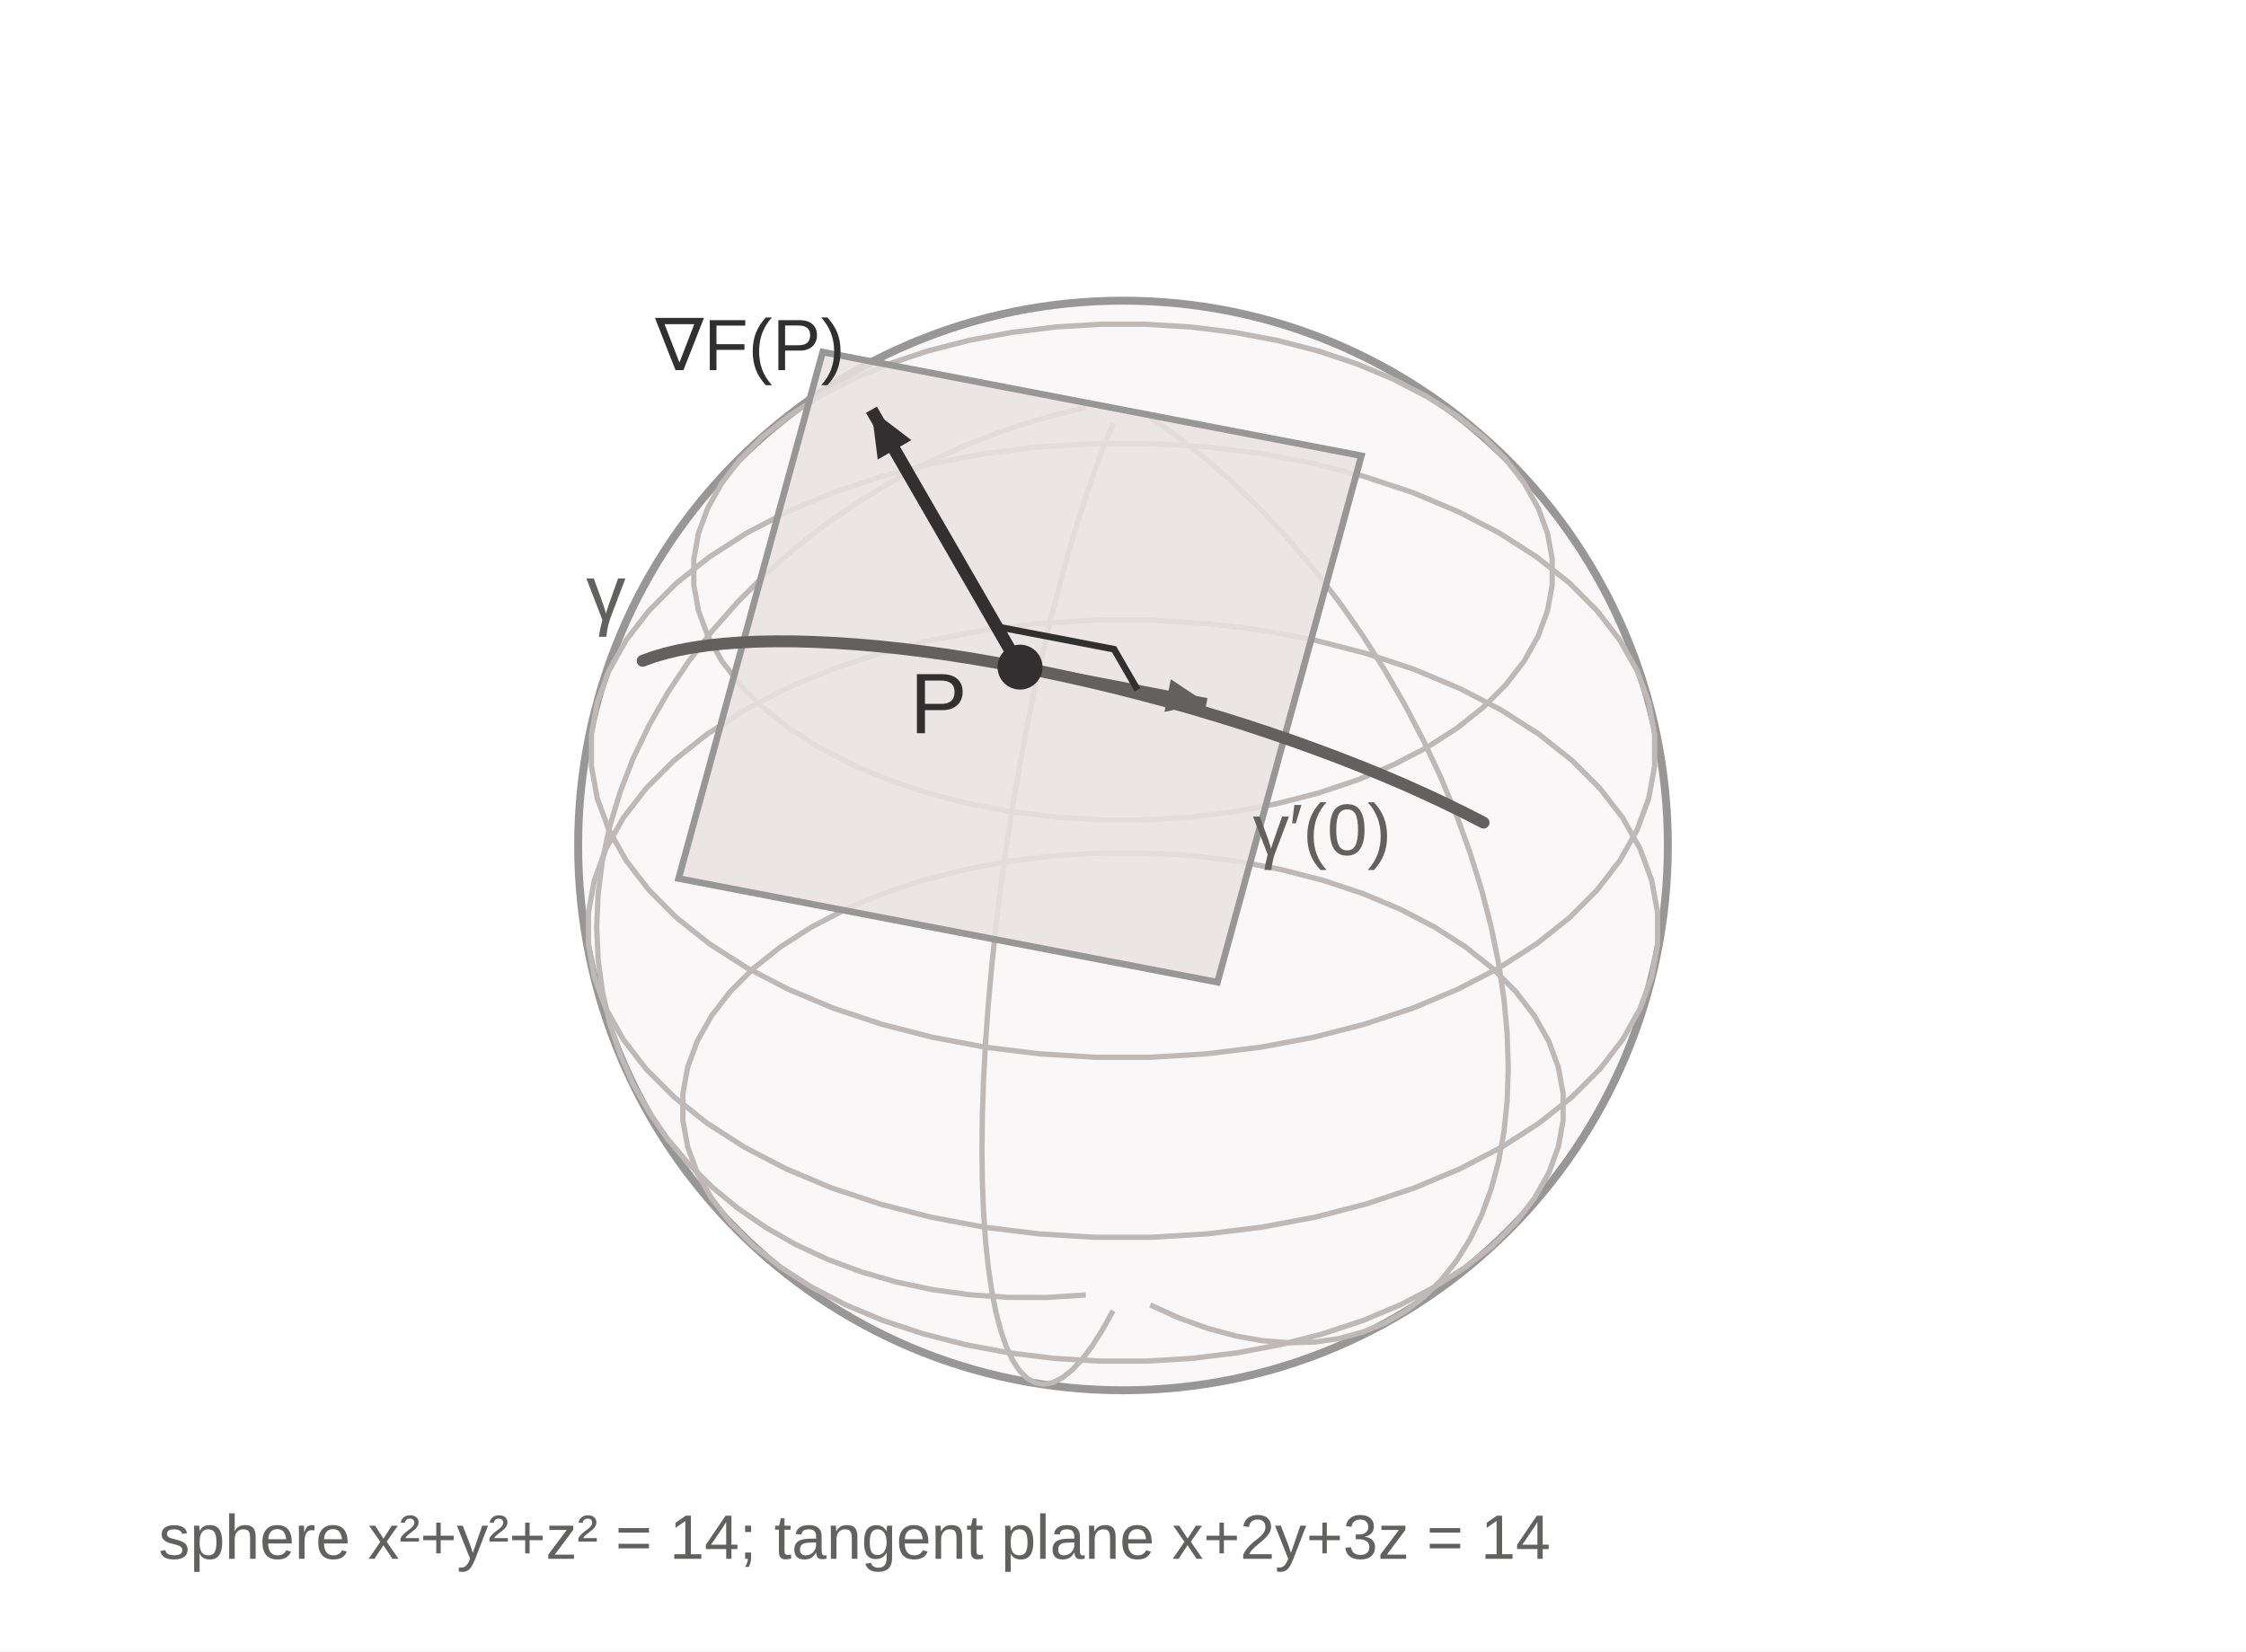
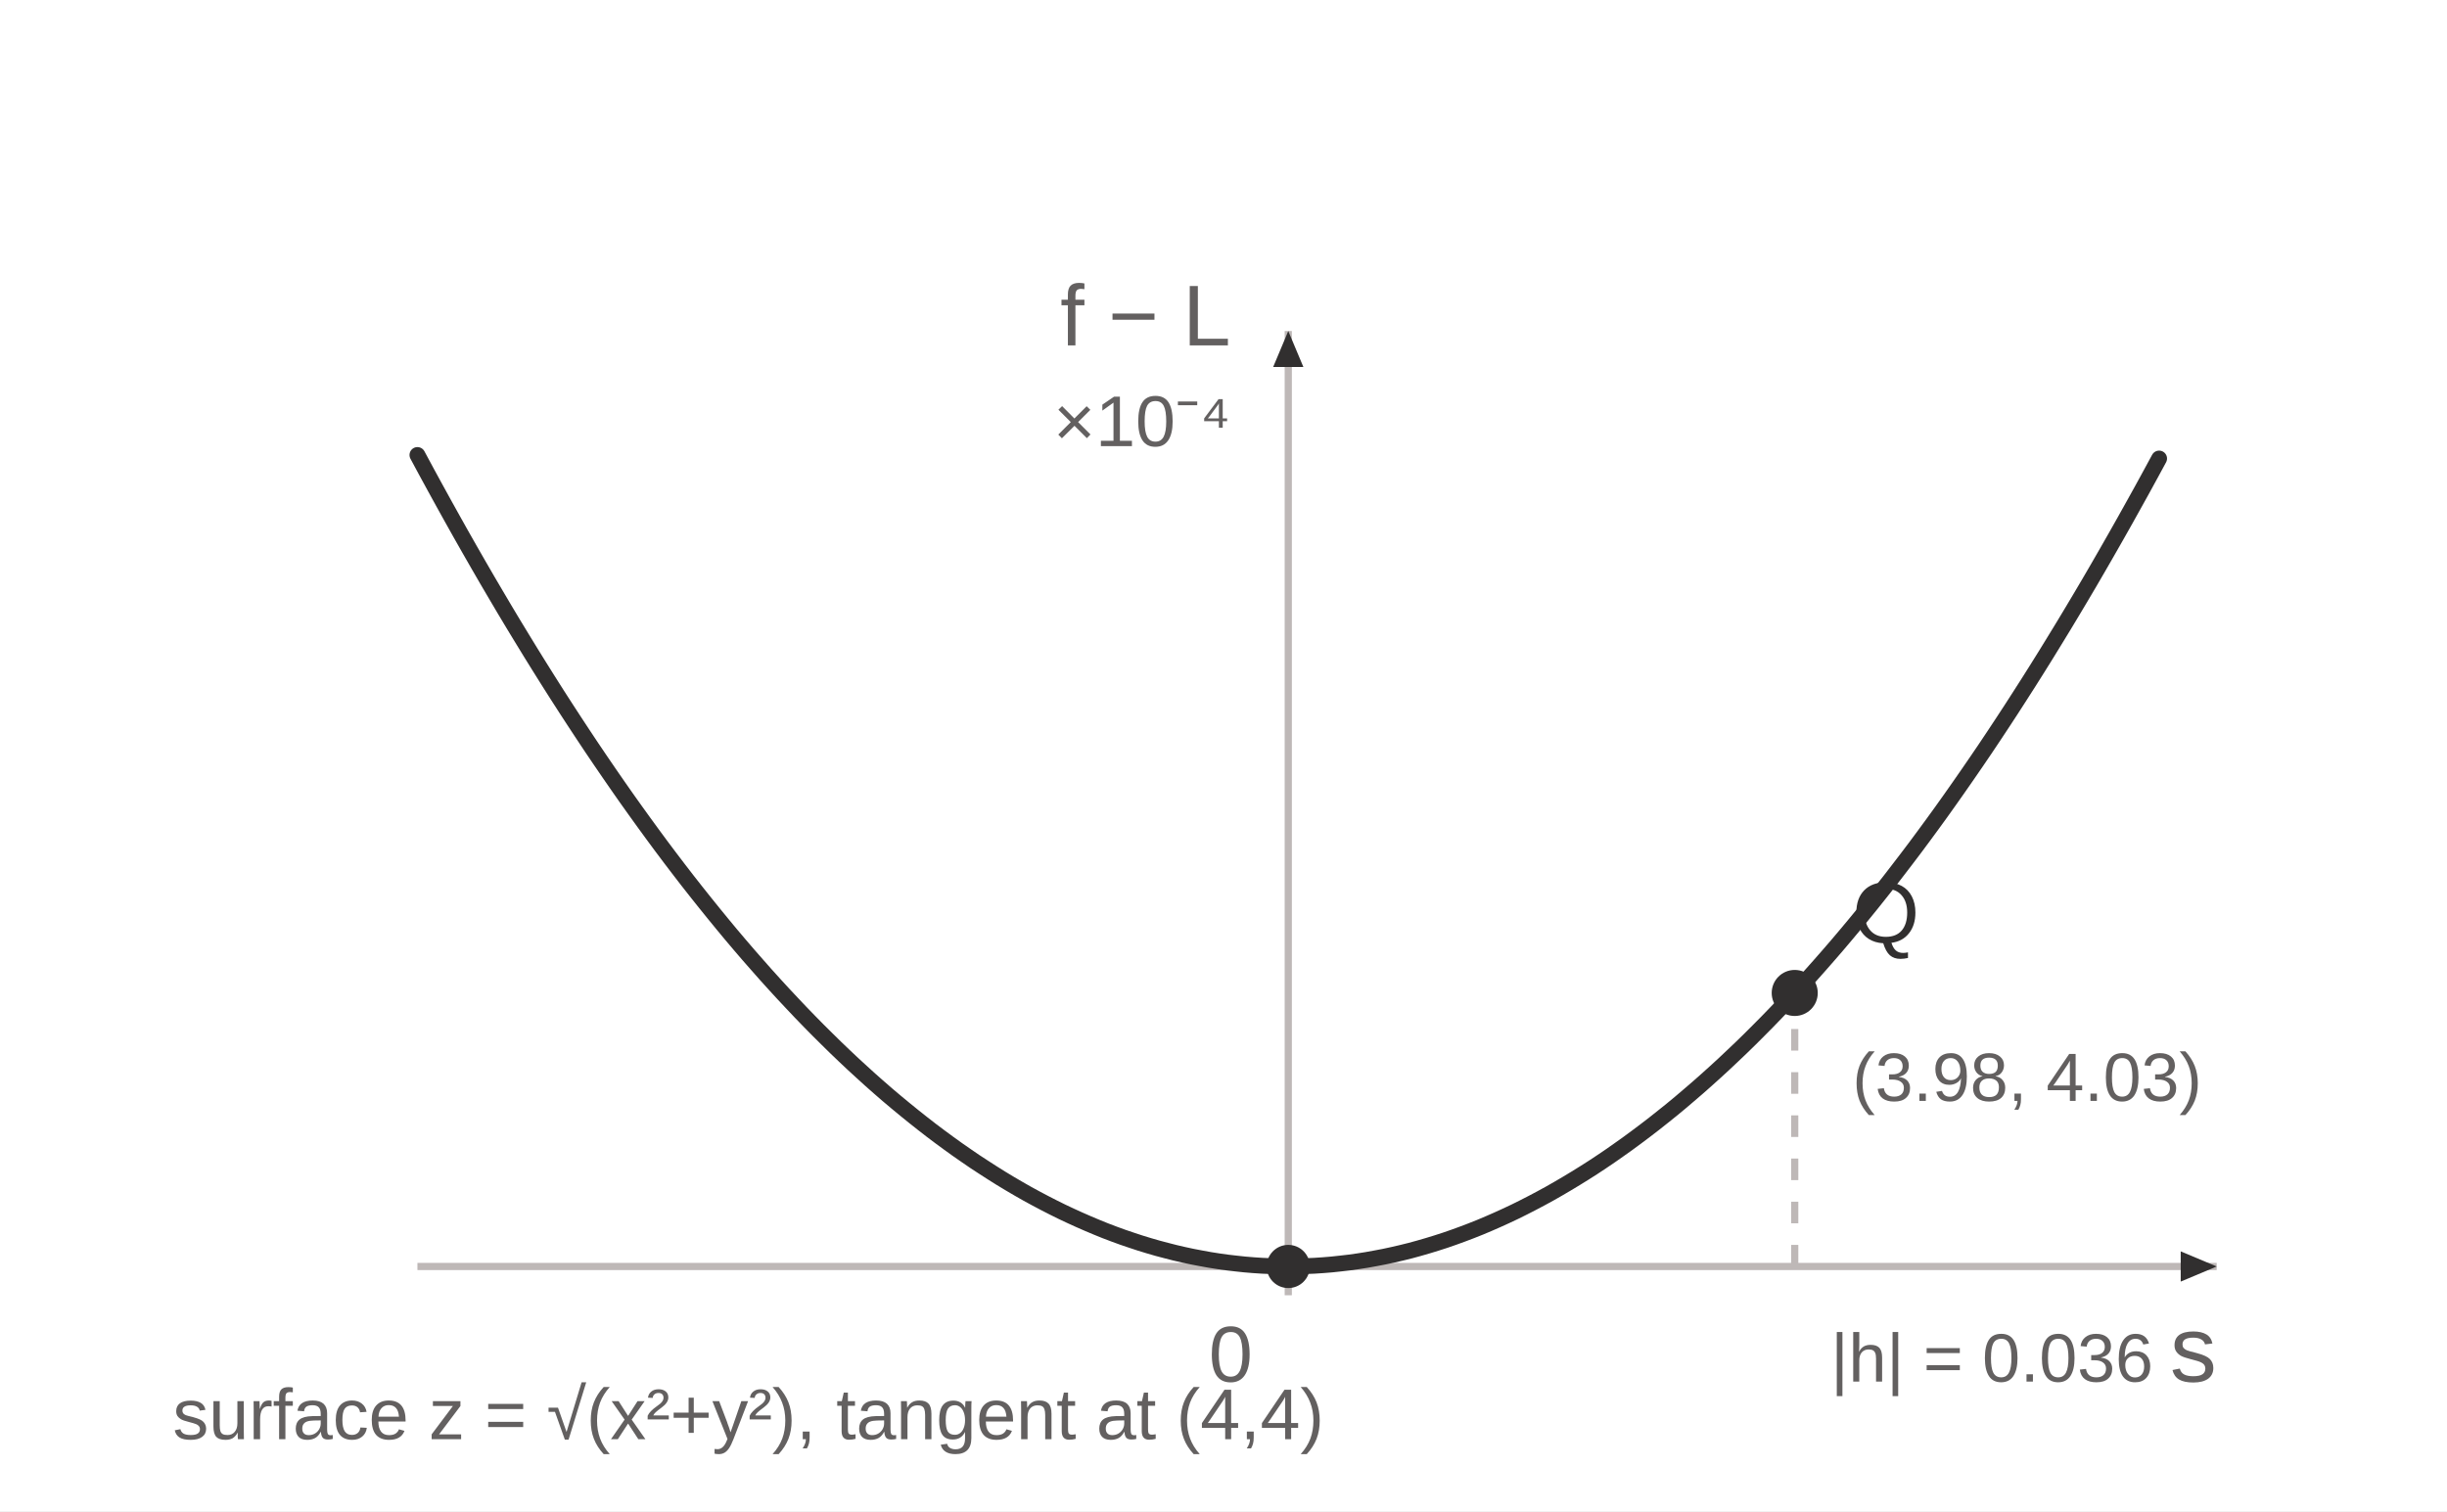
- <svg xmlns="http://www.w3.org/2000/svg" width="340" height="250" viewBox="0 0 340 250" role="img" aria-labelledby="fig-title fig-desc" font-family="Geist, Arial, sans-serif">
-   <rect width="340" height="250" fill="#FFFFFF" />
-   <circle cx="170" cy="128" r="82.48" fill="#E9E3E2" fill-opacity="0.28" stroke="#979797" stroke-width="1.2" />
-   <path d="M 217.18 194.84 L 211.99 197.54 L 206.34 199.91 L 200.29 201.92 L 193.91 203.56 L 187.27 204.81 L 180.44 205.65 L 173.49 206.07 L 166.51 206.07 L 159.56 205.65 L 152.73 204.81 L 146.09 203.56 L 139.71 201.92 L 133.66 199.91 L 128.01 197.54 L 122.82 194.84 L 118.15 191.84 L 114.04 188.58 L 110.55 185.09 L 107.71 181.4 L 105.55 177.57 L 104.1 173.63 L 103.37 169.62 L 103.37 165.58 L 104.1 161.57 L 105.55 157.63 L 107.71 153.8 L 110.55 150.11 L 114.04 146.62 L 118.15 143.36 L 122.82 140.36 L 128.01 137.66 L 133.66 135.29 L 139.71 133.28 L 146.09 131.64 L 152.73 130.39 L 159.56 129.55 L 166.51 129.13 L 173.49 129.13 L 180.44 129.55 L 187.27 130.39 L 193.91 131.64 L 200.29 133.28 L 206.34 135.29 L 211.99 137.66 L 217.18 140.36 L 221.85 143.36 L 225.96 146.62 L 229.45 150.11 L 232.29 153.8 L 234.45 157.63 L 235.9 161.57 L 236.63 165.58 L 236.63 169.62 L 235.9 173.63 L 234.45 177.57 L 232.29 181.4 L 229.45 185.09 L 225.96 188.58 L 221.85 191.84 L 217.18 194.84" fill="none" stroke="#BEB8B7" stroke-width="0.8" />
-   <path d="M 227.3 173.68 L 220.99 176.96 L 214.13 179.84 L 206.79 182.28 L 199.04 184.28 L 190.97 185.79 L 182.68 186.81 L 174.24 187.32 L 165.76 187.32 L 157.32 186.81 L 149.03 185.79 L 140.96 184.28 L 133.21 182.28 L 125.87 179.84 L 119.01 176.96 L 112.7 173.68 L 107.03 170.04 L 102.04 166.08 L 97.8 161.84 L 94.35 157.37 L 91.73 152.71 L 89.97 147.92 L 89.08 143.05 L 89.08 138.15 L 89.97 133.28 L 91.73 128.49 L 94.35 123.83 L 97.8 119.36 L 102.04 115.12 L 107.03 111.16 L 112.7 107.52 L 119.01 104.24 L 125.87 101.36 L 133.21 98.92 L 140.96 96.92 L 149.03 95.41 L 157.32 94.39 L 165.76 93.88 L 174.24 93.88 L 182.68 94.39 L 190.97 95.41 L 199.04 96.92 L 206.79 98.92 L 214.13 101.36 L 220.99 104.24 L 227.3 107.52 L 232.97 111.16 L 237.96 115.12 L 242.2 119.36 L 245.65 123.83 L 248.27 128.49 L 250.03 133.28 L 250.92 138.15 L 250.92 143.05 L 250.03 147.92 L 248.27 152.71 L 245.65 157.37 L 242.2 161.84 L 237.96 166.08 L 232.97 170.04 L 227.3 173.68" fill="none" stroke="#BEB8B7" stroke-width="0.8" />
-   <path d="M 226.98 146.5 L 220.71 149.75 L 213.89 152.62 L 206.58 155.05 L 198.88 157.03 L 190.85 158.54 L 182.6 159.55 L 174.22 160.06 L 165.78 160.06 L 157.4 159.55 L 149.15 158.54 L 141.12 157.03 L 133.42 155.05 L 126.11 152.62 L 119.29 149.75 L 113.02 146.5 L 107.38 142.88 L 102.42 138.94 L 98.21 134.72 L 94.78 130.27 L 92.17 125.64 L 90.42 120.88 L 89.53 116.03 L 89.53 111.17 L 90.42 106.32 L 92.17 101.56 L 94.78 96.93 L 98.21 92.48 L 102.42 88.26 L 107.38 84.32 L 113.02 80.7 L 119.29 77.45 L 126.11 74.58 L 133.42 72.15 L 141.12 70.17 L 149.15 68.66 L 157.4 67.65 L 165.78 67.14 L 174.22 67.14 L 182.6 67.65 L 190.85 68.66 L 198.88 70.17 L 206.58 72.15 L 213.89 74.58 L 220.71 77.45 L 226.98 80.7 L 232.62 84.32 L 237.58 88.26 L 241.79 92.48 L 245.22 96.93 L 247.83 101.56 L 249.58 106.32 L 250.47 111.17 L 250.47 116.03 L 249.58 120.88 L 247.83 125.64 L 245.22 130.27 L 241.79 134.72 L 237.58 138.94 L 232.62 142.88 L 226.98 146.5" fill="none" stroke="#BEB8B7" stroke-width="0.8" />
-   <path d="M 216 113.16 L 210.94 115.79 L 205.43 118.1 L 199.54 120.07 L 193.32 121.67 L 186.84 122.88 L 180.18 123.7 L 173.4 124.11 L 166.6 124.11 L 159.82 123.7 L 153.16 122.88 L 146.68 121.67 L 140.46 120.07 L 134.57 118.1 L 129.06 115.79 L 124 113.16 L 119.44 110.24 L 115.44 107.06 L 112.03 103.65 L 109.26 100.06 L 107.16 96.32 L 105.74 92.48 L 105.03 88.57 L 105.03 84.63 L 105.74 80.72 L 107.16 76.88 L 109.26 73.14 L 112.03 69.55 L 115.44 66.14 L 119.44 62.96 L 124 60.04 L 129.06 57.41 L 134.57 55.1 L 140.46 53.13 L 146.68 51.53 L 153.16 50.32 L 159.82 49.5 L 166.6 49.09 L 173.4 49.09 L 180.18 49.5 L 186.84 50.32 L 193.32 51.53 L 199.54 53.13 L 205.43 55.1 L 210.94 57.41 L 216 60.04 L 220.56 62.96 L 224.56 66.14 L 227.97 69.55 L 230.74 73.14 L 232.84 76.88 L 234.26 80.72 L 234.97 84.63 L 234.97 88.57 L 234.26 92.48 L 232.84 96.32 L 230.74 100.06 L 227.97 103.65 L 224.56 107.06 L 220.56 110.24 L 216 113.16" fill="none" stroke="#BEB8B7" stroke-width="0.8" />
-   <path d="M 174.13 197.56 L 178.47 199.53 L 182.77 201.09 L 187 202.24 L 191.13 202.98 L 195.15 203.29 L 199.02 203.18 L 202.73 202.64 L 206.26 201.69 L 209.58 200.32 L 212.68 198.55 L 215.53 196.38 L 218.14 193.82 L 220.47 190.9 L 222.52 187.62 L 224.27 184 L 225.72 180.07 L 226.85 175.85 L 227.67 171.36 L 228.16 166.63 L 228.32 161.67 L 228.16 156.53 L 227.67 151.23 L 226.85 145.8 L 225.72 140.27 L 224.27 134.67 L 222.52 129.03 L 220.47 123.38 L 218.14 117.76 L 215.53 112.2 L 212.68 106.73 L 209.58 101.38 L 206.26 96.18 L 202.73 91.15 L 199.02 86.33 L 195.15 81.75 L 191.13 77.43 L 187 73.39 L 182.77 69.66 L 178.47 66.26 L 174.13 63.2" fill="none" stroke="#BEB8B7" stroke-width="0.8" />
-   <path d="M 168.49 198.44 L 166.9 201.32 L 165.32 203.79 L 163.78 205.83 L 162.26 207.44 L 160.8 208.6 L 159.38 209.31 L 158.02 209.56 L 156.73 209.35 L 155.51 208.69 L 154.38 207.57 L 153.33 206 L 152.38 203.99 L 151.53 201.56 L 150.78 198.72 L 150.14 195.47 L 149.61 191.85 L 149.19 187.87 L 148.89 183.55 L 148.71 178.92 L 148.65 174 L 148.71 168.82 L 148.89 163.42 L 149.19 157.82 L 149.61 152.04 L 150.14 146.14 L 150.78 140.13 L 151.53 134.05 L 152.38 127.94 L 153.33 121.83 L 154.38 115.75 L 155.51 109.74 L 156.73 103.84 L 158.02 98.07 L 159.38 92.47 L 160.8 87.07 L 162.26 81.9 L 163.78 76.98 L 165.32 72.36 L 166.9 68.05 L 168.49 64.07" fill="none" stroke="#BEB8B7" stroke-width="0.8" />
-   <path d="M 164.36 196.05 L 158.43 196.43 L 152.55 196.41 L 146.78 196.02 L 141.13 195.24 L 135.65 194.08 L 130.36 192.55 L 125.29 190.66 L 120.47 188.42 L 115.94 185.84 L 111.7 182.93 L 107.8 179.71 L 104.24 176.2 L 101.06 172.42 L 98.26 168.39 L 95.86 164.14 L 93.89 159.68 L 92.33 155.04 L 91.22 150.25 L 90.55 145.34 L 90.33 140.33 L 90.55 135.24 L 91.22 130.12 L 92.33 124.99 L 93.89 119.87 L 95.86 114.8 L 98.26 109.8 L 101.06 104.91 L 104.24 100.14 L 107.8 95.54 L 111.7 91.11 L 115.94 86.89 L 120.47 82.9 L 125.29 79.17 L 130.36 75.71 L 135.65 72.55 L 141.13 69.69 L 146.78 67.17 L 152.55 64.98 L 158.43 63.16 L 164.36 61.69" fill="none" stroke="#BEB8B7" stroke-width="0.8" />
-   <path d="M 124.53 53.3 L 206.09 69 L 184.3 148.7 L 102.73 133 Z" fill="#E9E3E2" fill-opacity="0.85" stroke="#979797" stroke-width="1" />
-   <path d="M 97.28 100.04 L 98.92 99.45 L 100.72 98.92 L 102.68 98.45 L 104.79 98.05 L 107.05 97.72 L 109.45 97.46 L 111.98 97.27 L 114.65 97.14 L 117.44 97.09 L 120.35 97.1 L 123.37 97.19 L 126.5 97.34 L 129.72 97.56 L 133.04 97.85 L 136.44 98.21 L 139.91 98.64 L 143.46 99.13 L 147.06 99.69 L 150.71 100.32 L 154.41 101 L 158.15 101.75 L 161.9 102.55 L 165.68 103.41 L 169.47 104.33 L 173.26 105.3 L 177.04 106.32 L 180.81 107.39 L 184.55 108.51 L 188.26 109.67 L 191.92 110.88 L 195.54 112.12 L 199.1 113.4 L 202.6 114.71 L 206.02 116.05 L 209.36 117.41 L 212.61 118.8 L 215.77 120.22 L 218.82 121.65 L 221.76 123.09 L 224.58 124.54" fill="none" stroke="#636060" stroke-width="1.8" stroke-linecap="round" stroke-linejoin="round" />
-   <line x1="154.41" y1="101" x2="131.92" y2="62.03" stroke="#312F2F" stroke-width="1.9" />
-   <path d="M 131.92 62.03 L 137.96 66.63 L 132.87 69.57 Z" fill="#312F2F" stroke="none" />
-   <line x1="154.41" y1="101" x2="182.65" y2="106.43" stroke="#636060" stroke-width="1.5" />
-   <path d="M 182.65 106.43 L 176.28 107.77 L 177.23 102.83 Z" fill="#636060" stroke="none" />
-   <path d="M 150.87 94.87 L 168.65 98.29 L 172.19 104.42" fill="none" stroke="#312F2F" stroke-width="1" />
-   <circle cx="154.41" cy="101" r="3.4" fill="#312F2F" />
-   <text x="146.41" y="111" font-size="13" fill="#312F2F" text-anchor="end">P</text>
-   <text x="127.92" y="56.03" font-size="11" fill="#312F2F" text-anchor="end">∇F(P)</text>
-   <text x="189.65" y="129.43" font-size="11" fill="#636060">γ′(0)</text>
-   <text x="94.72" y="93.92" font-size="12" fill="#636060" text-anchor="end">γ</text>
-   <text x="24" y="236" font-size="9.5" fill="#636060">sphere x²+y²+z² = 14;  tangent plane x+2y+3z = 14</text>
+ <svg xmlns="http://www.w3.org/2000/svg" width="340" height="210" viewBox="0 0 340 210" role="img" aria-labelledby="fig-title fig-desc" font-family="Geist, Arial, sans-serif">
+   <rect width="340" height="210" fill="#FFFFFF" />
+   <line x1="58" y1="176" x2="308" y2="176" stroke="#BEB8B7" stroke-width="1" />
+   <line x1="179" y1="180" x2="179" y2="46" stroke="#BEB8B7" stroke-width="1" />
+   <path d="M 308 176 L 303 178.1 L 303 173.9 Z" fill="#312F2F" stroke="none" />
+   <path d="M 179 46 L 181.1 51 L 176.9 51 Z" fill="#312F2F" stroke="none" />
+   <path d="M 58 63.23 L 59.21 65.48 L 60.42 67.7 L 61.63 69.9 L 62.84 72.08 L 64.05 74.24 L 65.26 76.37 L 66.47 78.48 L 67.68 80.57 L 68.89 82.63 L 70.1 84.68 L 71.31 86.7 L 72.52 88.69 L 73.73 90.67 L 74.94 92.62 L 76.15 94.55 L 77.36 96.46 L 78.57 98.34 L 79.78 100.2 L 80.99 102.04 L 82.2 103.86 L 83.41 105.65 L 84.62 107.42 L 85.83 109.17 L 87.04 110.9 L 88.25 112.6 L 89.46 114.28 L 90.67 115.94 L 91.88 117.58 L 93.09 119.19 L 94.3 120.78 L 95.51 122.35 L 96.72 123.89 L 97.93 125.41 L 99.14 126.91 L 100.35 128.39 L 101.56 129.85 L 102.77 131.28 L 103.98 132.69 L 105.19 134.07 L 106.4 135.44 L 107.61 136.78 L 108.82 138.1 L 110.03 139.39 L 111.24 140.67 L 112.45 141.92 L 113.66 143.15 L 114.87 144.35 L 116.08 145.54 L 117.29 146.7 L 118.5 147.84 L 119.71 148.95 L 120.92 150.05 L 122.13 151.12 L 123.34 152.17 L 124.55 153.19 L 125.76 154.19 L 126.97 155.17 L 128.18 156.13 L 129.39 157.07 L 130.6 157.98 L 131.81 158.87 L 133.02 159.74 L 134.23 160.58 L 135.44 161.41 L 136.65 162.2 L 137.86 162.98 L 139.07 163.74 L 140.28 164.47 L 141.49 165.18 L 142.7 165.87 L 143.91 166.53 L 145.12 167.17 L 146.33 167.79 L 147.54 168.39 L 148.75 168.96 L 149.96 169.51 L 151.17 170.04 L 152.38 170.55 L 153.59 171.04 L 154.8 171.5 L 156.01 171.94 L 157.22 172.35 L 158.43 172.75 L 159.64 173.12 L 160.85 173.47 L 162.06 173.79 L 163.27 174.1 L 164.48 174.38 L 165.69 174.64 L 166.9 174.87 L 168.11 175.09 L 169.32 175.28 L 170.53 175.45 L 171.74 175.59 L 172.95 175.72 L 174.16 175.82 L 175.37 175.9 L 176.58 175.95 L 177.79 175.99 L 179 176 L 180.21 175.99 L 181.42 175.95 L 182.63 175.9 L 183.84 175.82 L 185.05 175.72 L 186.26 175.59 L 187.47 175.45 L 188.68 175.28 L 189.89 175.09 L 191.1 174.87 L 192.31 174.64 L 193.52 174.38 L 194.73 174.1 L 195.94 173.8 L 197.15 173.47 L 198.36 173.12 L 199.57 172.75 L 200.78 172.36 L 201.99 171.94 L 203.2 171.5 L 204.41 171.04 L 205.62 170.56 L 206.83 170.05 L 208.04 169.52 L 209.25 168.97 L 210.46 168.4 L 211.67 167.8 L 212.88 167.18 L 214.09 166.54 L 215.3 165.88 L 216.51 165.19 L 217.72 164.48 L 218.93 163.75 L 220.14 163 L 221.35 162.23 L 222.56 161.43 L 223.77 160.61 L 224.98 159.76 L 226.19 158.9 L 227.4 158.01 L 228.61 157.1 L 229.82 156.17 L 231.03 155.21 L 232.24 154.24 L 233.45 153.24 L 234.66 152.21 L 235.87 151.17 L 237.08 150.1 L 238.29 149.01 L 239.5 147.9 L 240.71 146.76 L 241.92 145.61 L 243.13 144.43 L 244.34 143.22 L 245.55 142 L 246.76 140.75 L 247.97 139.48 L 249.18 138.19 L 250.39 136.88 L 251.6 135.54 L 252.81 134.18 L 254.02 132.8 L 255.23 131.4 L 256.44 129.97 L 257.65 128.52 L 258.86 127.05 L 260.07 125.56 L 261.28 124.04 L 262.49 122.51 L 263.7 120.94 L 264.91 119.36 L 266.12 117.76 L 267.33 116.13 L 268.54 114.48 L 269.75 112.81 L 270.96 111.11 L 272.17 109.39 L 273.38 107.65 L 274.59 105.89 L 275.8 104.11 L 277.01 102.3 L 278.22 100.47 L 279.43 98.62 L 280.64 96.74 L 281.85 94.85 L 283.06 92.93 L 284.27 90.99 L 285.48 89.02 L 286.69 87.04 L 287.9 85.03 L 289.11 83 L 290.32 80.95 L 291.53 78.87 L 292.74 76.77 L 293.95 74.65 L 295.16 72.51 L 296.37 70.34 L 297.58 68.16 L 298.79 65.95 L 300 63.72" fill="none" stroke="#312F2F" stroke-width="2.2" stroke-linecap="round" />
+   <line x1="249.37" y1="176" x2="249.37" y2="137.99" stroke="#BEB8B7" stroke-width="1" stroke-dasharray="3 3" />
+   <circle cx="249.37" cy="137.99" r="3.2" fill="#312F2F" />
+   <circle cx="179" cy="176" r="3" fill="#312F2F" />
+   <text x="171" y="192" font-size="11" fill="#636060" text-anchor="middle">0</text>
+   <text x="171" y="48" font-size="12" fill="#636060" text-anchor="end">f − L</text>
+   <text x="171" y="62" font-size="10" fill="#636060" text-anchor="end">×10⁻⁴</text>
+   <text x="308" y="192" font-size="13" fill="#636060" text-anchor="end">s</text>
+   <text x="257.37" y="130.99" font-size="12" fill="#312F2F">Q</text>
+   <text x="257.37" y="152.99" font-size="9.5" fill="#636060">(3.98, 4.03)</text>
+   <text x="254.37" y="192" font-size="9.5" fill="#636060">|h| = 0.036</text>
+   <text x="24" y="200" font-size="10" fill="#636060">surface z = √(x²+y²), tangent at (4,4)</text>
</svg>
